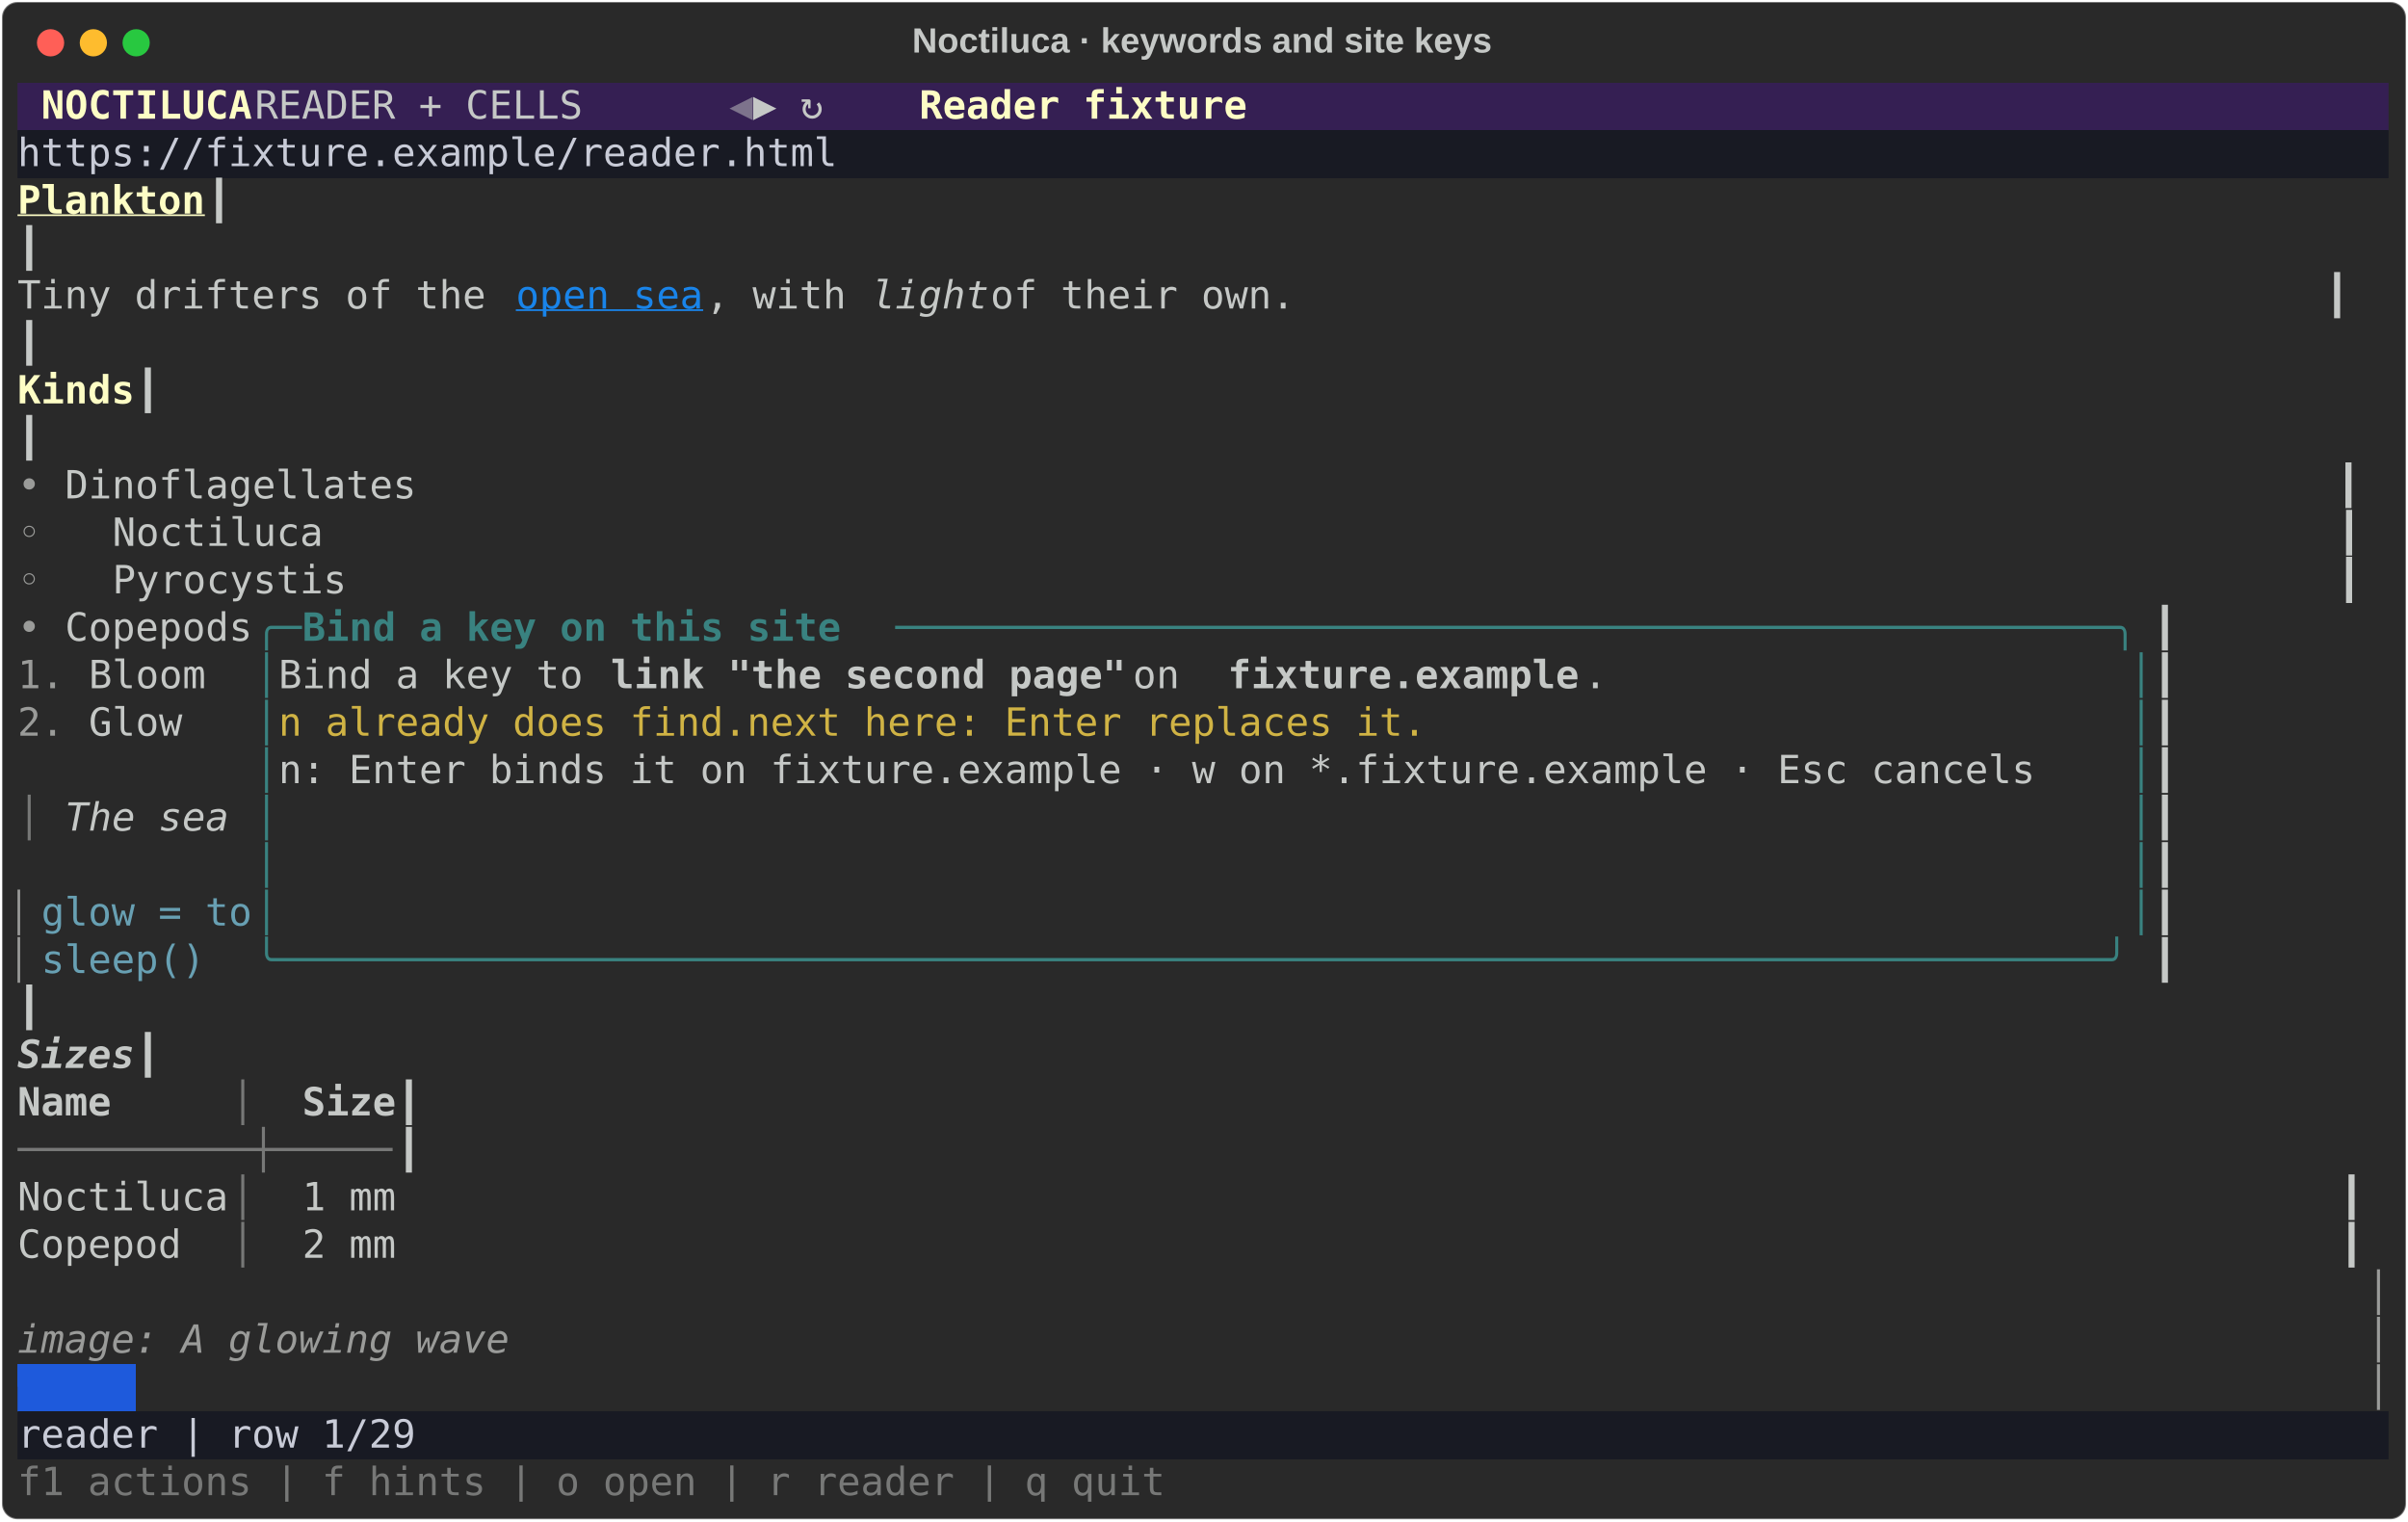
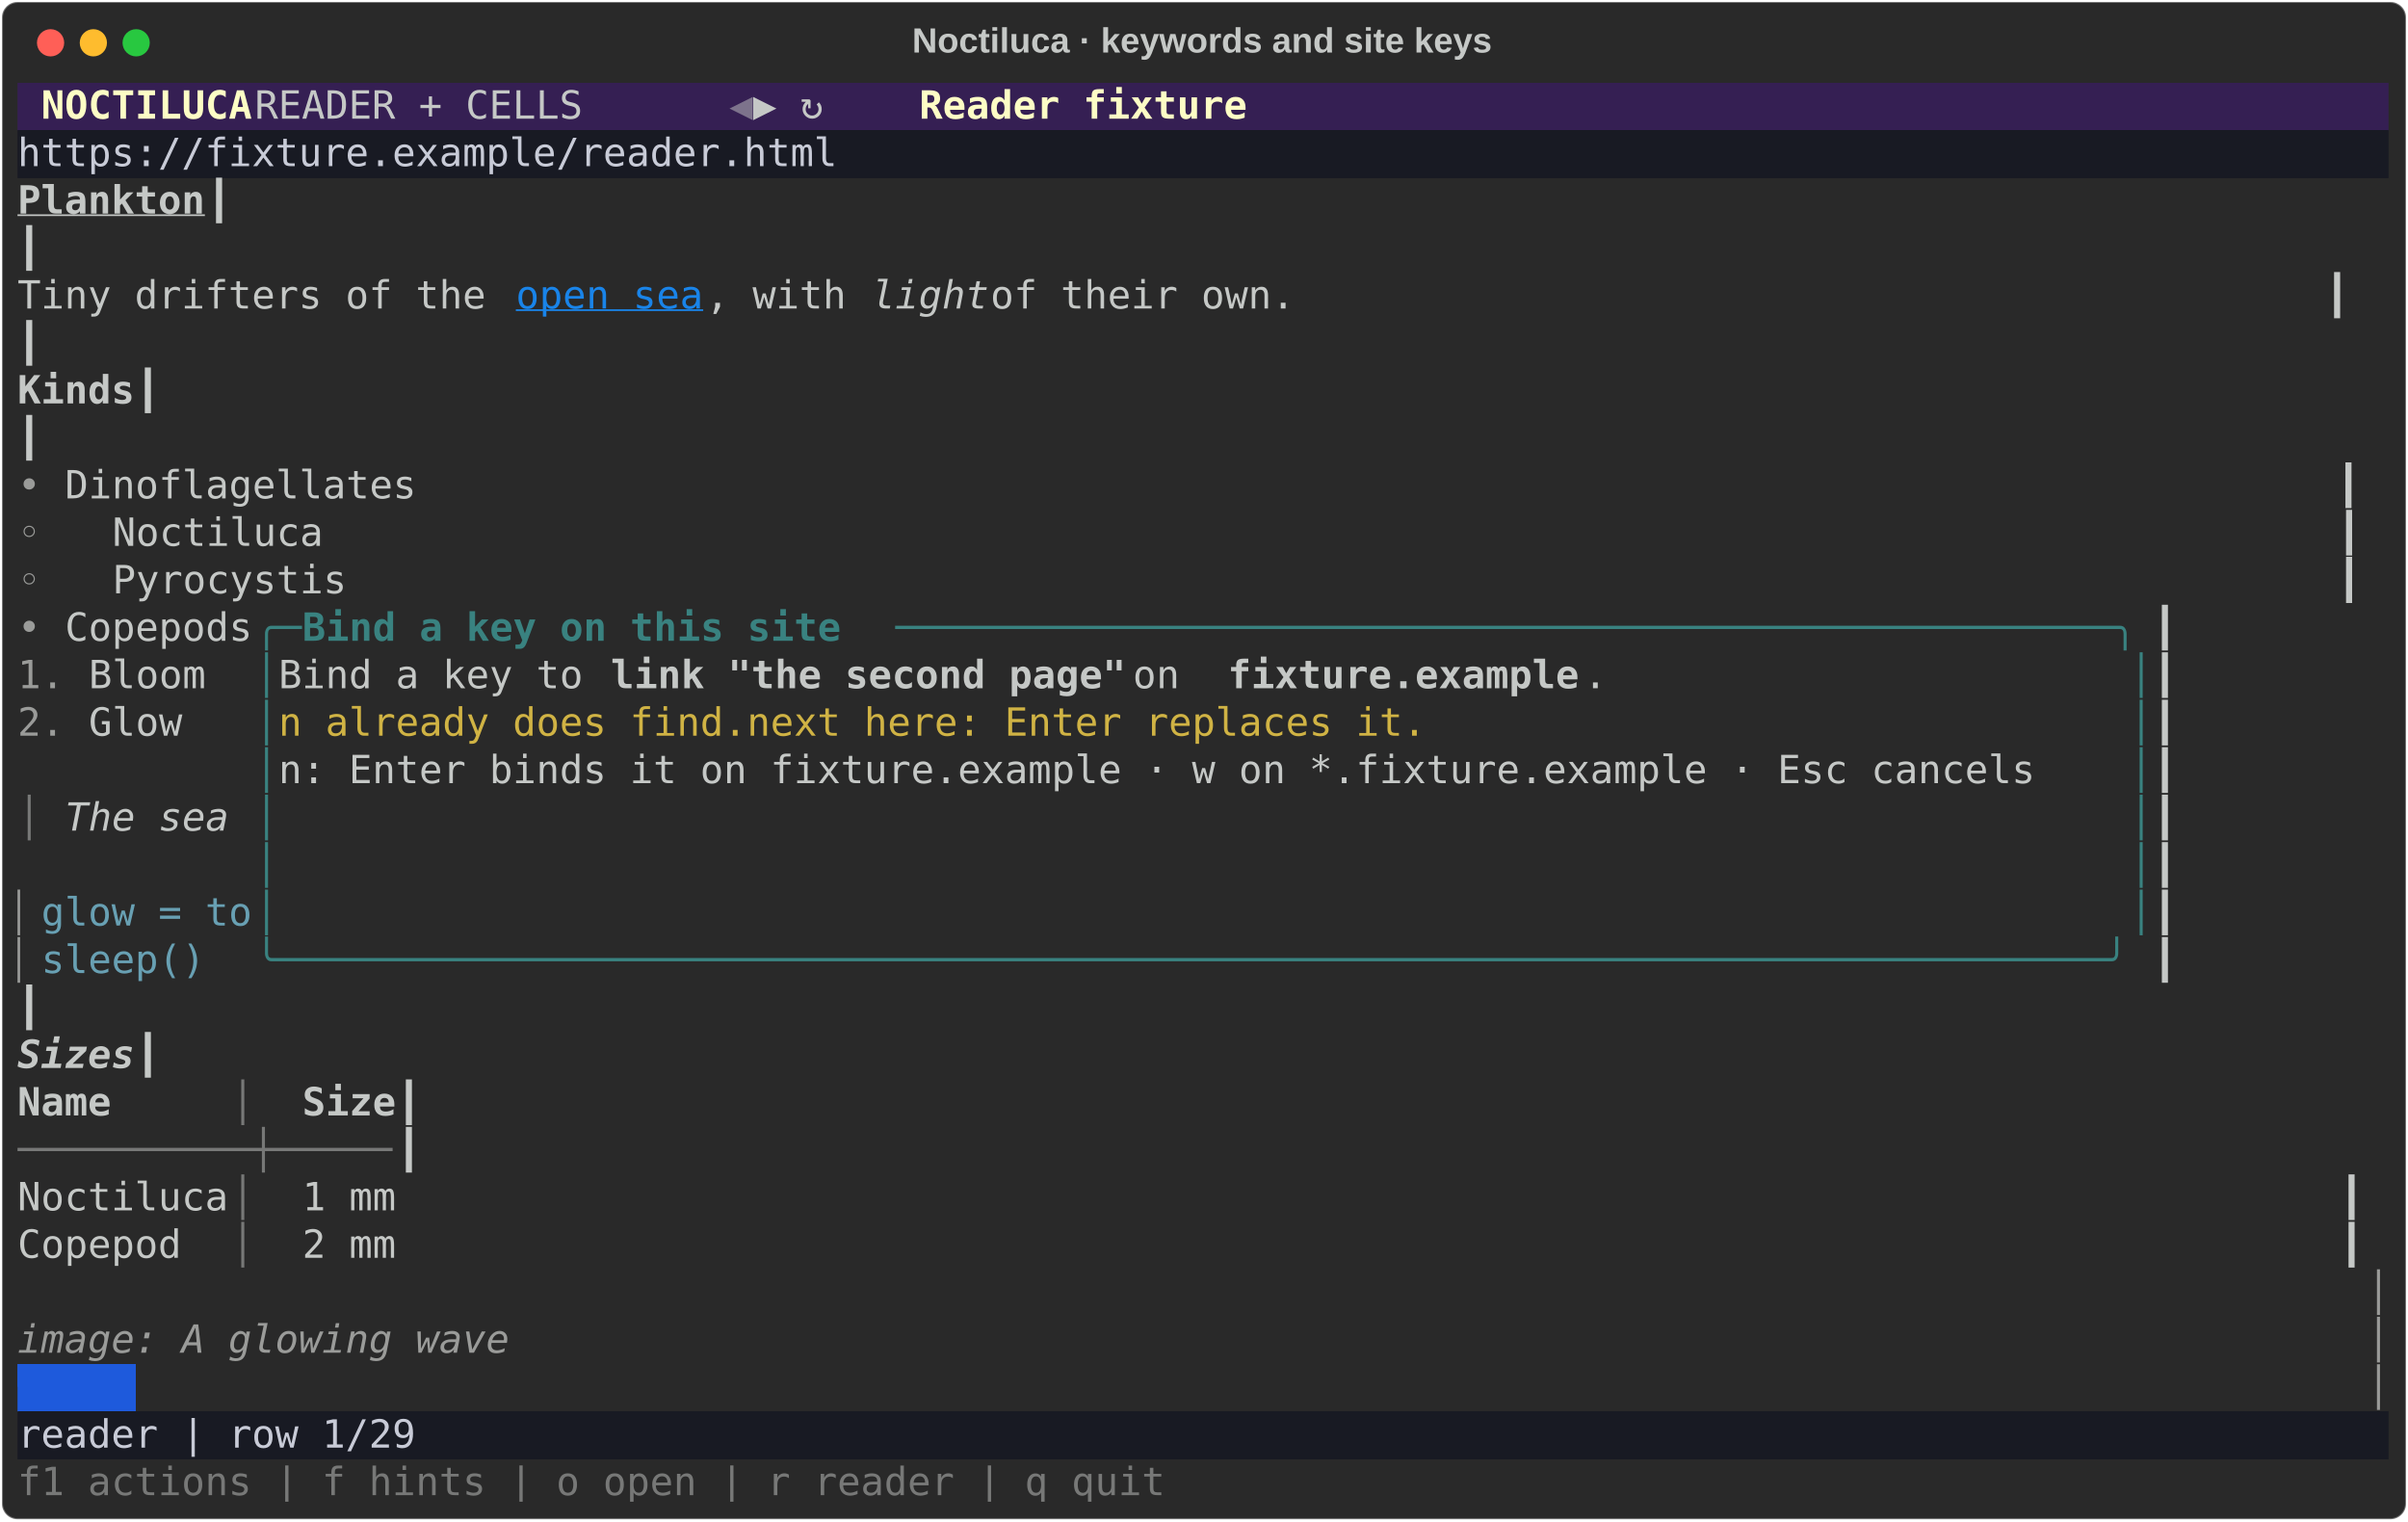
<svg xmlns="http://www.w3.org/2000/svg" class="rich-terminal" viewBox="0 0 1238 782.0">
  <style>

    @font-face {
        font-family: "Fira Code";
        src: local("FiraCode-Regular"),
                url("https://cdnjs.cloudflare.com/ajax/libs/firacode/6.2.0/woff2/FiraCode-Regular.woff2") format("woff2"),
                url("https://cdnjs.cloudflare.com/ajax/libs/firacode/6.2.0/woff/FiraCode-Regular.woff") format("woff");
        font-style: normal;
        font-weight: 400;
    }
    @font-face {
        font-family: "Fira Code";
        src: local("FiraCode-Bold"),
                url("https://cdnjs.cloudflare.com/ajax/libs/firacode/6.2.0/woff2/FiraCode-Bold.woff2") format("woff2"),
                url("https://cdnjs.cloudflare.com/ajax/libs/firacode/6.2.0/woff/FiraCode-Bold.woff") format("woff");
        font-style: bold;
        font-weight: 700;
    }

    .rich-record-matrix {
        font-family: Fira Code, monospace;
        font-size: 20px;
        line-height: 24.4px;
        font-variant-east-asian: full-width;
    }

    .rich-record-title {
        font-size: 18px;
        font-weight: bold;
        font-family: arial;
    }

    .rich-record-r1 { fill: #c5c8c6 }
.rich-record-r2 { fill: #fdfdc5;font-weight: bold }
.rich-record-r3 { fill: #7d738c }
.rich-record-r4 { fill: #c8cbd7 }
- .rich-record-r5 { fill: #fdfdc5;font-weight: bold;text-decoration: underline; }
+ .rich-record-r5 { fill: #c5c8c6;font-weight: bold;text-decoration: underline; }
.rich-record-r6 { fill: #1984e9;text-decoration: underline; }
.rich-record-r7 { fill: #c5c8c6;font-style: italic; }
- .rich-record-r8 { fill: #9a9b99 }
- .rich-record-r9 { fill: #398280 }
- .rich-record-r10 { fill: #398280;font-weight: bold }
- .rich-record-r11 { fill: #c5c8c6;font-weight: bold }
+ .rich-record-r8 { fill: #c5c8c6;font-weight: bold }
+ .rich-record-r9 { fill: #9a9b99 }
+ .rich-record-r10 { fill: #398280 }
+ .rich-record-r11 { fill: #398280;font-weight: bold }
.rich-record-r12 { fill: #d0b344 }
.rich-record-r13 { fill: #777877 }
.rich-record-r14 { fill: #68a0b3 }
.rich-record-r15 { fill: #c5c8c6;font-weight: bold;font-style: italic; }
.rich-record-r16 { fill: #9a9b99;font-style: italic; }
.rich-record-r17 { fill: #1e5adc }
    </style>
  <defs>
    <clipPath id="rich-record-clip-terminal">
      <rect x="0" y="0" width="1219.0" height="731.0" />
    </clipPath>
    <clipPath id="rich-record-line-0">
      <rect x="0" y="1.5" width="1220" height="24.65" />
    </clipPath>
    <clipPath id="rich-record-line-1">
      <rect x="0" y="25.9" width="1220" height="24.65" />
    </clipPath>
    <clipPath id="rich-record-line-2">
      <rect x="0" y="50.3" width="1220" height="24.65" />
    </clipPath>
    <clipPath id="rich-record-line-3">
      <rect x="0" y="74.7" width="1220" height="24.65" />
    </clipPath>
    <clipPath id="rich-record-line-4">
      <rect x="0" y="99.1" width="1220" height="24.65" />
    </clipPath>
    <clipPath id="rich-record-line-5">
      <rect x="0" y="123.5" width="1220" height="24.65" />
    </clipPath>
    <clipPath id="rich-record-line-6">
      <rect x="0" y="147.9" width="1220" height="24.65" />
    </clipPath>
    <clipPath id="rich-record-line-7">
      <rect x="0" y="172.3" width="1220" height="24.65" />
    </clipPath>
    <clipPath id="rich-record-line-8">
      <rect x="0" y="196.7" width="1220" height="24.65" />
    </clipPath>
    <clipPath id="rich-record-line-9">
      <rect x="0" y="221.1" width="1220" height="24.65" />
    </clipPath>
    <clipPath id="rich-record-line-10">
      <rect x="0" y="245.5" width="1220" height="24.65" />
    </clipPath>
    <clipPath id="rich-record-line-11">
      <rect x="0" y="269.9" width="1220" height="24.65" />
    </clipPath>
    <clipPath id="rich-record-line-12">
      <rect x="0" y="294.3" width="1220" height="24.65" />
    </clipPath>
    <clipPath id="rich-record-line-13">
      <rect x="0" y="318.7" width="1220" height="24.65" />
    </clipPath>
    <clipPath id="rich-record-line-14">
      <rect x="0" y="343.1" width="1220" height="24.65" />
    </clipPath>
    <clipPath id="rich-record-line-15">
      <rect x="0" y="367.5" width="1220" height="24.65" />
    </clipPath>
    <clipPath id="rich-record-line-16">
      <rect x="0" y="391.9" width="1220" height="24.65" />
    </clipPath>
    <clipPath id="rich-record-line-17">
      <rect x="0" y="416.3" width="1220" height="24.65" />
    </clipPath>
    <clipPath id="rich-record-line-18">
      <rect x="0" y="440.7" width="1220" height="24.65" />
    </clipPath>
    <clipPath id="rich-record-line-19">
      <rect x="0" y="465.1" width="1220" height="24.65" />
    </clipPath>
    <clipPath id="rich-record-line-20">
      <rect x="0" y="489.5" width="1220" height="24.65" />
    </clipPath>
    <clipPath id="rich-record-line-21">
      <rect x="0" y="513.9" width="1220" height="24.65" />
    </clipPath>
    <clipPath id="rich-record-line-22">
      <rect x="0" y="538.3" width="1220" height="24.65" />
    </clipPath>
    <clipPath id="rich-record-line-23">
      <rect x="0" y="562.7" width="1220" height="24.65" />
    </clipPath>
    <clipPath id="rich-record-line-24">
      <rect x="0" y="587.1" width="1220" height="24.65" />
    </clipPath>
    <clipPath id="rich-record-line-25">
      <rect x="0" y="611.5" width="1220" height="24.65" />
    </clipPath>
    <clipPath id="rich-record-line-26">
      <rect x="0" y="635.9" width="1220" height="24.65" />
    </clipPath>
    <clipPath id="rich-record-line-27">
      <rect x="0" y="660.3" width="1220" height="24.65" />
    </clipPath>
    <clipPath id="rich-record-line-28">
      <rect x="0" y="684.7" width="1220" height="24.65" />
    </clipPath>
  </defs>
  <rect fill="#292929" stroke="rgba(255,255,255,0.35)" stroke-width="1" x="1" y="1" width="1236" height="780" rx="8" />
  <text class="rich-record-title" fill="#c5c8c6" text-anchor="middle" x="618" y="27">Noctiluca · keywords and site keys</text>
  <g transform="translate(26,22)">
    <circle cx="0" cy="0" r="7" fill="#ff5f57" />
    <circle cx="22" cy="0" r="7" fill="#febc2e" />
    <circle cx="44" cy="0" r="7" fill="#28c840" />
  </g>
  <g transform="translate(9, 41)" clip-path="url(#rich-record-clip-terminal)">
    <rect fill="#351f53" x="0" y="1.5" width="12.2" height="24.65" shape-rendering="crispEdges" />
    <rect fill="#351f53" x="12.2" y="1.5" width="109.8" height="24.65" shape-rendering="crispEdges" />
    <rect fill="#351f53" x="122" y="1.5" width="244" height="24.65" shape-rendering="crispEdges" />
    <rect fill="#351f53" x="366" y="1.5" width="12.2" height="24.65" shape-rendering="crispEdges" />
    <rect fill="#351f53" x="378.2" y="1.5" width="85.4" height="24.65" shape-rendering="crispEdges" />
    <rect fill="#351f53" x="463.6" y="1.5" width="170.8" height="24.65" shape-rendering="crispEdges" />
    <rect fill="#351f53" x="634.4" y="1.5" width="585.6" height="24.65" shape-rendering="crispEdges" />
    <rect fill="#181a23" x="0" y="25.9" width="1220" height="24.65" shape-rendering="crispEdges" />
    <rect fill="#1e5adc" x="0" y="660.3" width="61" height="24.65" shape-rendering="crispEdges" />
    <rect fill="#181a23" x="0" y="684.7" width="1220" height="24.65" shape-rendering="crispEdges" />
    <g class="rich-record-matrix">
      <text class="rich-record-r2" x="12.2" y="20" textLength="109.8" clip-path="url(#rich-record-line-0)">NOCTILUCA</text>
      <text class="rich-record-r1" x="122" y="20" textLength="244" clip-path="url(#rich-record-line-0)">   READER + CELLS   </text>
      <text class="rich-record-r3" x="366" y="20" textLength="12.2" clip-path="url(#rich-record-line-0)">◀</text>
      <text class="rich-record-r1" x="378.2" y="20" textLength="85.4" clip-path="url(#rich-record-line-0)"> ▶ ↻   </text>
      <text class="rich-record-r2" x="463.6" y="20" textLength="170.8" clip-path="url(#rich-record-line-0)">Reader fixture</text>
      <text class="rich-record-r1" x="1220" y="20" textLength="12.2" clip-path="url(#rich-record-line-0)">
</text>
      <text class="rich-record-r4" x="0" y="44.4" textLength="1220" clip-path="url(#rich-record-line-1)"> https://fixture.example/reader.html                                                                </text>
      <text class="rich-record-r1" x="1220" y="44.4" textLength="12.2" clip-path="url(#rich-record-line-1)">
</text>
      <text class="rich-record-r5" x="0" y="68.8" textLength="97.6" clip-path="url(#rich-record-line-2)">Plankton</text>
      <text class="rich-record-r1" x="97.6" y="68.8" textLength="1122.4" clip-path="url(#rich-record-line-2)">                                                                                           ┃</text>
      <text class="rich-record-r1" x="1220" y="68.8" textLength="12.2" clip-path="url(#rich-record-line-2)">
</text>
      <text class="rich-record-r1" x="0" y="93.2" textLength="1220" clip-path="url(#rich-record-line-3)">                                                                                                   ┃</text>
      <text class="rich-record-r1" x="1220" y="93.2" textLength="12.2" clip-path="url(#rich-record-line-3)">
</text>
      <text class="rich-record-r1" x="0" y="117.6" textLength="256.2" clip-path="url(#rich-record-line-4)">Tiny drifters of the </text>
      <text class="rich-record-r6" x="256.2" y="117.6" textLength="97.6" clip-path="url(#rich-record-line-4)">open sea</text>
      <text class="rich-record-r1" x="353.8" y="117.6" textLength="85.4" clip-path="url(#rich-record-line-4)">, with </text>
      <text class="rich-record-r7" x="439.2" y="117.6" textLength="61" clip-path="url(#rich-record-line-4)">light</text>
      <text class="rich-record-r1" x="500.2" y="117.6" textLength="719.8" clip-path="url(#rich-record-line-4)"> of their own.                                            ┃</text>
      <text class="rich-record-r1" x="1220" y="117.6" textLength="12.2" clip-path="url(#rich-record-line-4)">
</text>
      <text class="rich-record-r1" x="0" y="142" textLength="1220" clip-path="url(#rich-record-line-5)">                                                                                                   ┃</text>
      <text class="rich-record-r1" x="1220" y="142" textLength="12.2" clip-path="url(#rich-record-line-5)">
</text>
-       <text class="rich-record-r2" x="0" y="166.4" textLength="61" clip-path="url(#rich-record-line-6)">Kinds</text>
+       <text class="rich-record-r8" x="0" y="166.4" textLength="61" clip-path="url(#rich-record-line-6)">Kinds</text>
      <text class="rich-record-r1" x="61" y="166.4" textLength="1159" clip-path="url(#rich-record-line-6)">                                                                                              ┃</text>
      <text class="rich-record-r1" x="1220" y="166.4" textLength="12.2" clip-path="url(#rich-record-line-6)">
</text>
      <text class="rich-record-r1" x="0" y="190.8" textLength="1220" clip-path="url(#rich-record-line-7)">                                                                                                   ┃</text>
      <text class="rich-record-r1" x="1220" y="190.8" textLength="12.2" clip-path="url(#rich-record-line-7)">
</text>
-       <text class="rich-record-r8" x="0" y="215.2" textLength="24.4" clip-path="url(#rich-record-line-8)">• </text>
+       <text class="rich-record-r9" x="0" y="215.2" textLength="24.4" clip-path="url(#rich-record-line-8)">• </text>
      <text class="rich-record-r1" x="24.4" y="215.2" textLength="1195.6" clip-path="url(#rich-record-line-8)">Dinoflagellates                                                                                  ┃</text>
      <text class="rich-record-r1" x="1220" y="215.2" textLength="12.2" clip-path="url(#rich-record-line-8)">
</text>
-       <text class="rich-record-r8" x="0" y="239.6" textLength="48.8" clip-path="url(#rich-record-line-9)">  ◦ </text>
+       <text class="rich-record-r9" x="0" y="239.6" textLength="48.8" clip-path="url(#rich-record-line-9)">  ◦ </text>
      <text class="rich-record-r1" x="48.8" y="239.6" textLength="1171.2" clip-path="url(#rich-record-line-9)">Noctiluca                                                                                      ┃</text>
      <text class="rich-record-r1" x="1220" y="239.6" textLength="12.2" clip-path="url(#rich-record-line-9)">
</text>
-       <text class="rich-record-r8" x="0" y="264" textLength="48.8" clip-path="url(#rich-record-line-10)">  ◦ </text>
+       <text class="rich-record-r9" x="0" y="264" textLength="48.8" clip-path="url(#rich-record-line-10)">  ◦ </text>
      <text class="rich-record-r1" x="48.8" y="264" textLength="1171.2" clip-path="url(#rich-record-line-10)">Pyrocystis                                                                                     ┃</text>
      <text class="rich-record-r1" x="1220" y="264" textLength="12.2" clip-path="url(#rich-record-line-10)">
</text>
-       <text class="rich-record-r8" x="0" y="288.4" textLength="24.4" clip-path="url(#rich-record-line-11)">• </text>
+       <text class="rich-record-r9" x="0" y="288.4" textLength="24.4" clip-path="url(#rich-record-line-11)">• </text>
      <text class="rich-record-r1" x="24.4" y="288.4" textLength="97.6" clip-path="url(#rich-record-line-11)">Copepods</text>
-       <text class="rich-record-r9" x="122" y="288.4" textLength="24.4" clip-path="url(#rich-record-line-11)">╭─</text>
-       <text class="rich-record-r10" x="146.4" y="288.4" textLength="305" clip-path="url(#rich-record-line-11)"> Bind a key on this site </text>
-       <text class="rich-record-r9" x="451.4" y="288.4" textLength="646.6" clip-path="url(#rich-record-line-11)">────────────────────────────────────────────────────╮</text>
+       <text class="rich-record-r10" x="122" y="288.4" textLength="24.4" clip-path="url(#rich-record-line-11)">╭─</text>
+       <text class="rich-record-r11" x="146.4" y="288.4" textLength="305" clip-path="url(#rich-record-line-11)"> Bind a key on this site </text>
+       <text class="rich-record-r10" x="451.4" y="288.4" textLength="646.6" clip-path="url(#rich-record-line-11)">────────────────────────────────────────────────────╮</text>
      <text class="rich-record-r1" x="1098" y="288.4" textLength="122" clip-path="url(#rich-record-line-11)">         ┃</text>
      <text class="rich-record-r1" x="1220" y="288.4" textLength="12.2" clip-path="url(#rich-record-line-11)">
</text>
-       <text class="rich-record-r8" x="0" y="312.8" textLength="36.6" clip-path="url(#rich-record-line-12)">1. </text>
+       <text class="rich-record-r9" x="0" y="312.8" textLength="36.6" clip-path="url(#rich-record-line-12)">1. </text>
      <text class="rich-record-r1" x="36.6" y="312.8" textLength="85.4" clip-path="url(#rich-record-line-12)">Bloom  </text>
-       <text class="rich-record-r9" x="122" y="312.8" textLength="12.2" clip-path="url(#rich-record-line-12)">│</text>
+       <text class="rich-record-r10" x="122" y="312.8" textLength="12.2" clip-path="url(#rich-record-line-12)">│</text>
      <text class="rich-record-r1" x="134.2" y="312.8" textLength="170.8" clip-path="url(#rich-record-line-12)">Bind a key to </text>
-       <text class="rich-record-r11" x="305" y="312.8" textLength="268.4" clip-path="url(#rich-record-line-12)">link "the second page"</text>
+       <text class="rich-record-r8" x="305" y="312.8" textLength="268.4" clip-path="url(#rich-record-line-12)">link "the second page"</text>
      <text class="rich-record-r1" x="573.4" y="312.8" textLength="48.8" clip-path="url(#rich-record-line-12)"> on </text>
-       <text class="rich-record-r11" x="622.2" y="312.8" textLength="183" clip-path="url(#rich-record-line-12)">fixture.example</text>
+       <text class="rich-record-r8" x="622.2" y="312.8" textLength="183" clip-path="url(#rich-record-line-12)">fixture.example</text>
      <text class="rich-record-r1" x="805.2" y="312.8" textLength="280.6" clip-path="url(#rich-record-line-12)">.                      </text>
-       <text class="rich-record-r9" x="1085.8" y="312.8" textLength="12.2" clip-path="url(#rich-record-line-12)">│</text>
+       <text class="rich-record-r10" x="1085.8" y="312.8" textLength="12.2" clip-path="url(#rich-record-line-12)">│</text>
      <text class="rich-record-r1" x="1098" y="312.8" textLength="122" clip-path="url(#rich-record-line-12)">         ┃</text>
      <text class="rich-record-r1" x="1220" y="312.8" textLength="12.2" clip-path="url(#rich-record-line-12)">
</text>
-       <text class="rich-record-r8" x="0" y="337.2" textLength="36.6" clip-path="url(#rich-record-line-13)">2. </text>
+       <text class="rich-record-r9" x="0" y="337.2" textLength="36.6" clip-path="url(#rich-record-line-13)">2. </text>
      <text class="rich-record-r1" x="36.6" y="337.2" textLength="85.4" clip-path="url(#rich-record-line-13)">Glow   </text>
-       <text class="rich-record-r9" x="122" y="337.2" textLength="12.2" clip-path="url(#rich-record-line-13)">│</text>
+       <text class="rich-record-r10" x="122" y="337.2" textLength="12.2" clip-path="url(#rich-record-line-13)">│</text>
      <text class="rich-record-r12" x="134.2" y="337.2" textLength="597.8" clip-path="url(#rich-record-line-13)">n already does find.next here: Enter replaces it.</text>
-       <text class="rich-record-r9" x="1085.8" y="337.2" textLength="12.2" clip-path="url(#rich-record-line-13)">│</text>
+       <text class="rich-record-r10" x="1085.8" y="337.2" textLength="12.2" clip-path="url(#rich-record-line-13)">│</text>
      <text class="rich-record-r1" x="1098" y="337.2" textLength="122" clip-path="url(#rich-record-line-13)">         ┃</text>
      <text class="rich-record-r1" x="1220" y="337.2" textLength="12.2" clip-path="url(#rich-record-line-13)">
</text>
-       <text class="rich-record-r9" x="122" y="361.6" textLength="12.2" clip-path="url(#rich-record-line-14)">│</text>
+       <text class="rich-record-r10" x="122" y="361.6" textLength="12.2" clip-path="url(#rich-record-line-14)">│</text>
      <text class="rich-record-r1" x="134.2" y="361.6" textLength="951.6" clip-path="url(#rich-record-line-14)">n: Enter binds it on fixture.example · w on *.fixture.example · Esc cancels   </text>
-       <text class="rich-record-r9" x="1085.8" y="361.6" textLength="12.2" clip-path="url(#rich-record-line-14)">│</text>
+       <text class="rich-record-r10" x="1085.8" y="361.6" textLength="12.2" clip-path="url(#rich-record-line-14)">│</text>
      <text class="rich-record-r1" x="1098" y="361.6" textLength="122" clip-path="url(#rich-record-line-14)">         ┃</text>
      <text class="rich-record-r1" x="1220" y="361.6" textLength="12.2" clip-path="url(#rich-record-line-14)">
</text>
      <text class="rich-record-r13" x="0" y="386" textLength="24.4" clip-path="url(#rich-record-line-15)">│ </text>
      <text class="rich-record-r7" x="24.4" y="386" textLength="97.6" clip-path="url(#rich-record-line-15)">The sea </text>
-       <text class="rich-record-r9" x="122" y="386" textLength="12.2" clip-path="url(#rich-record-line-15)">│</text>
-       <text class="rich-record-r9" x="1085.8" y="386" textLength="12.2" clip-path="url(#rich-record-line-15)">│</text>
+       <text class="rich-record-r10" x="122" y="386" textLength="12.2" clip-path="url(#rich-record-line-15)">│</text>
+       <text class="rich-record-r10" x="1085.8" y="386" textLength="12.2" clip-path="url(#rich-record-line-15)">│</text>
      <text class="rich-record-r1" x="1098" y="386" textLength="122" clip-path="url(#rich-record-line-15)">         ┃</text>
      <text class="rich-record-r1" x="1220" y="386" textLength="12.2" clip-path="url(#rich-record-line-15)">
</text>
-       <text class="rich-record-r9" x="122" y="410.4" textLength="12.2" clip-path="url(#rich-record-line-16)">│</text>
-       <text class="rich-record-r9" x="1085.8" y="410.4" textLength="12.2" clip-path="url(#rich-record-line-16)">│</text>
+       <text class="rich-record-r10" x="122" y="410.4" textLength="12.2" clip-path="url(#rich-record-line-16)">│</text>
+       <text class="rich-record-r10" x="1085.8" y="410.4" textLength="12.2" clip-path="url(#rich-record-line-16)">│</text>
      <text class="rich-record-r1" x="1098" y="410.4" textLength="122" clip-path="url(#rich-record-line-16)">         ┃</text>
      <text class="rich-record-r1" x="1220" y="410.4" textLength="12.2" clip-path="url(#rich-record-line-16)">
</text>
-       <text class="rich-record-r8" x="0" y="434.8" textLength="12.2" clip-path="url(#rich-record-line-17)">▏</text>
+       <text class="rich-record-r9" x="0" y="434.8" textLength="12.2" clip-path="url(#rich-record-line-17)">▏</text>
      <text class="rich-record-r14" x="12.2" y="434.8" textLength="109.8" clip-path="url(#rich-record-line-17)">glow = to</text>
-       <text class="rich-record-r9" x="122" y="434.8" textLength="12.2" clip-path="url(#rich-record-line-17)">│</text>
-       <text class="rich-record-r9" x="1085.8" y="434.8" textLength="12.2" clip-path="url(#rich-record-line-17)">│</text>
+       <text class="rich-record-r10" x="122" y="434.8" textLength="12.2" clip-path="url(#rich-record-line-17)">│</text>
+       <text class="rich-record-r10" x="1085.8" y="434.8" textLength="12.2" clip-path="url(#rich-record-line-17)">│</text>
      <text class="rich-record-r1" x="1098" y="434.8" textLength="122" clip-path="url(#rich-record-line-17)">         ┃</text>
      <text class="rich-record-r1" x="1220" y="434.8" textLength="12.2" clip-path="url(#rich-record-line-17)">
</text>
-       <text class="rich-record-r8" x="0" y="459.2" textLength="12.2" clip-path="url(#rich-record-line-18)">▏</text>
+       <text class="rich-record-r9" x="0" y="459.2" textLength="12.2" clip-path="url(#rich-record-line-18)">▏</text>
      <text class="rich-record-r14" x="12.2" y="459.2" textLength="85.4" clip-path="url(#rich-record-line-18)">sleep()</text>
-       <text class="rich-record-r9" x="122" y="459.2" textLength="976" clip-path="url(#rich-record-line-18)">╰──────────────────────────────────────────────────────────────────────────────╯</text>
+       <text class="rich-record-r10" x="122" y="459.2" textLength="976" clip-path="url(#rich-record-line-18)">╰──────────────────────────────────────────────────────────────────────────────╯</text>
      <text class="rich-record-r1" x="1098" y="459.2" textLength="122" clip-path="url(#rich-record-line-18)">         ┃</text>
      <text class="rich-record-r1" x="1220" y="459.2" textLength="12.2" clip-path="url(#rich-record-line-18)">
</text>
      <text class="rich-record-r1" x="0" y="483.6" textLength="1220" clip-path="url(#rich-record-line-19)">                                                                                                   ┃</text>
      <text class="rich-record-r1" x="1220" y="483.6" textLength="12.2" clip-path="url(#rich-record-line-19)">
</text>
      <text class="rich-record-r15" x="0" y="508" textLength="61" clip-path="url(#rich-record-line-20)">Sizes</text>
      <text class="rich-record-r1" x="61" y="508" textLength="1159" clip-path="url(#rich-record-line-20)">                                                                                              ┃</text>
      <text class="rich-record-r1" x="1220" y="508" textLength="12.2" clip-path="url(#rich-record-line-20)">
</text>
-       <text class="rich-record-r11" x="0" y="532.4" textLength="48.8" clip-path="url(#rich-record-line-21)">Name</text>
+       <text class="rich-record-r8" x="0" y="532.4" textLength="48.8" clip-path="url(#rich-record-line-21)">Name</text>
      <text class="rich-record-r13" x="109.8" y="532.4" textLength="36.6" clip-path="url(#rich-record-line-21)"> │ </text>
-       <text class="rich-record-r11" x="146.4" y="532.4" textLength="48.8" clip-path="url(#rich-record-line-21)">Size</text>
+       <text class="rich-record-r8" x="146.4" y="532.4" textLength="48.8" clip-path="url(#rich-record-line-21)">Size</text>
      <text class="rich-record-r1" x="195.2" y="532.4" textLength="1024.8" clip-path="url(#rich-record-line-21)">                                                                                   ┃</text>
      <text class="rich-record-r1" x="1220" y="532.4" textLength="12.2" clip-path="url(#rich-record-line-21)">
</text>
      <text class="rich-record-r13" x="0" y="556.8" textLength="195.2" clip-path="url(#rich-record-line-22)">──────────┼─────</text>
      <text class="rich-record-r1" x="195.2" y="556.8" textLength="1024.8" clip-path="url(#rich-record-line-22)">                                                                                   ┃</text>
      <text class="rich-record-r1" x="1220" y="556.8" textLength="12.2" clip-path="url(#rich-record-line-22)">
</text>
      <text class="rich-record-r1" x="0" y="581.2" textLength="109.8" clip-path="url(#rich-record-line-23)">Noctiluca</text>
      <text class="rich-record-r13" x="109.8" y="581.2" textLength="36.6" clip-path="url(#rich-record-line-23)"> │ </text>
      <text class="rich-record-r1" x="146.4" y="581.2" textLength="1073.6" clip-path="url(#rich-record-line-23)">1 mm                                                                                   ┃</text>
      <text class="rich-record-r1" x="1220" y="581.2" textLength="12.2" clip-path="url(#rich-record-line-23)">
</text>
      <text class="rich-record-r1" x="0" y="605.6" textLength="109.8" clip-path="url(#rich-record-line-24)">Copepod  </text>
      <text class="rich-record-r13" x="109.8" y="605.6" textLength="36.6" clip-path="url(#rich-record-line-24)"> │ </text>
      <text class="rich-record-r1" x="146.4" y="605.6" textLength="1073.6" clip-path="url(#rich-record-line-24)">2 mm                                                                                   ┃</text>
      <text class="rich-record-r1" x="1220" y="605.6" textLength="12.2" clip-path="url(#rich-record-line-24)">
</text>
-       <text class="rich-record-r8" x="1207.8" y="630" textLength="12.2" clip-path="url(#rich-record-line-25)">│</text>
+       <text class="rich-record-r9" x="1207.8" y="630" textLength="12.2" clip-path="url(#rich-record-line-25)">│</text>
      <text class="rich-record-r1" x="1220" y="630" textLength="12.2" clip-path="url(#rich-record-line-25)">
</text>
      <text class="rich-record-r16" x="0" y="654.4" textLength="256.2" clip-path="url(#rich-record-line-26)">image: A glowing wave</text>
-       <text class="rich-record-r8" x="1207.8" y="654.4" textLength="12.2" clip-path="url(#rich-record-line-26)">│</text>
+       <text class="rich-record-r9" x="1207.8" y="654.4" textLength="12.2" clip-path="url(#rich-record-line-26)">│</text>
      <text class="rich-record-r1" x="1220" y="654.4" textLength="12.2" clip-path="url(#rich-record-line-26)">
</text>
      <text class="rich-record-r17" x="0" y="678.8" textLength="61" clip-path="url(#rich-record-line-27)">▀▀▀▀▀</text>
-       <text class="rich-record-r8" x="1207.8" y="678.8" textLength="12.2" clip-path="url(#rich-record-line-27)">│</text>
+       <text class="rich-record-r9" x="1207.8" y="678.8" textLength="12.2" clip-path="url(#rich-record-line-27)">│</text>
      <text class="rich-record-r1" x="1220" y="678.8" textLength="12.2" clip-path="url(#rich-record-line-27)">
</text>
      <text class="rich-record-r4" x="0" y="703.2" textLength="1220" clip-path="url(#rich-record-line-28)"> reader | row 1/29                                                                                  </text>
      <text class="rich-record-r1" x="1220" y="703.2" textLength="12.2" clip-path="url(#rich-record-line-28)">
</text>
      <text class="rich-record-r13" x="0" y="727.6" textLength="1220" clip-path="url(#rich-record-line-29)"> f1 actions | f hints | o open | r reader | q quit                                                  </text>
    </g>
  </g>
</svg>
